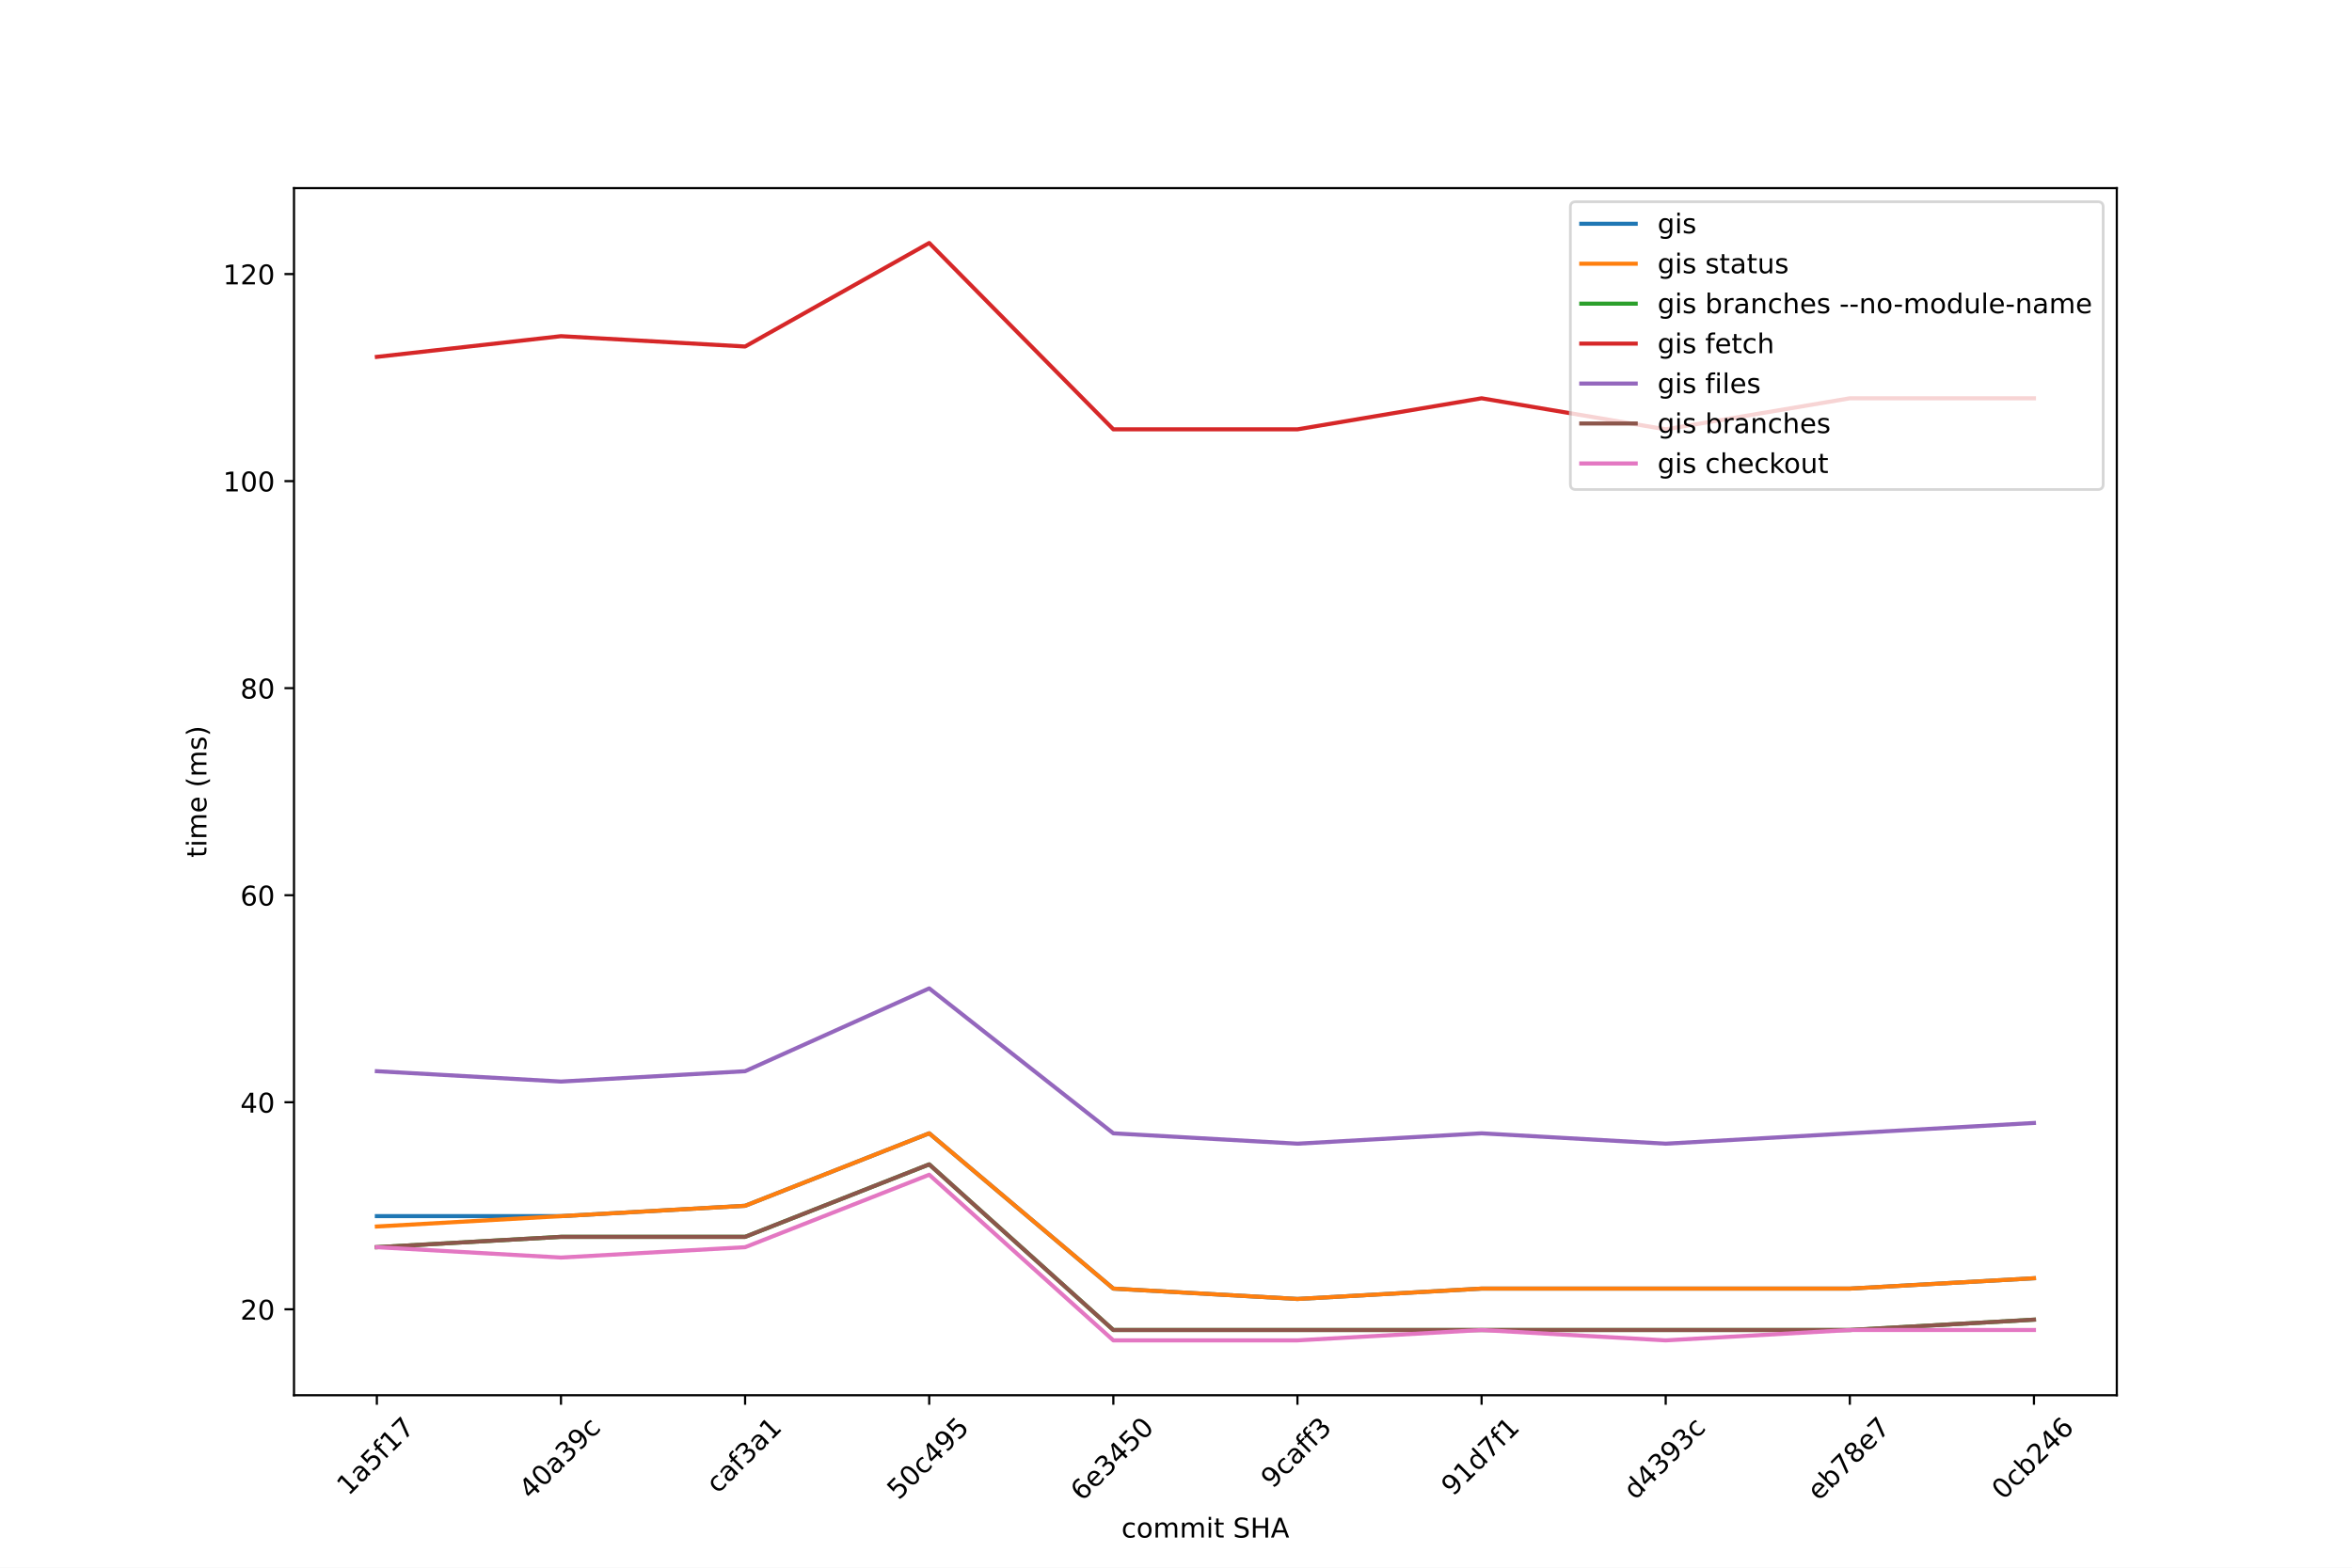
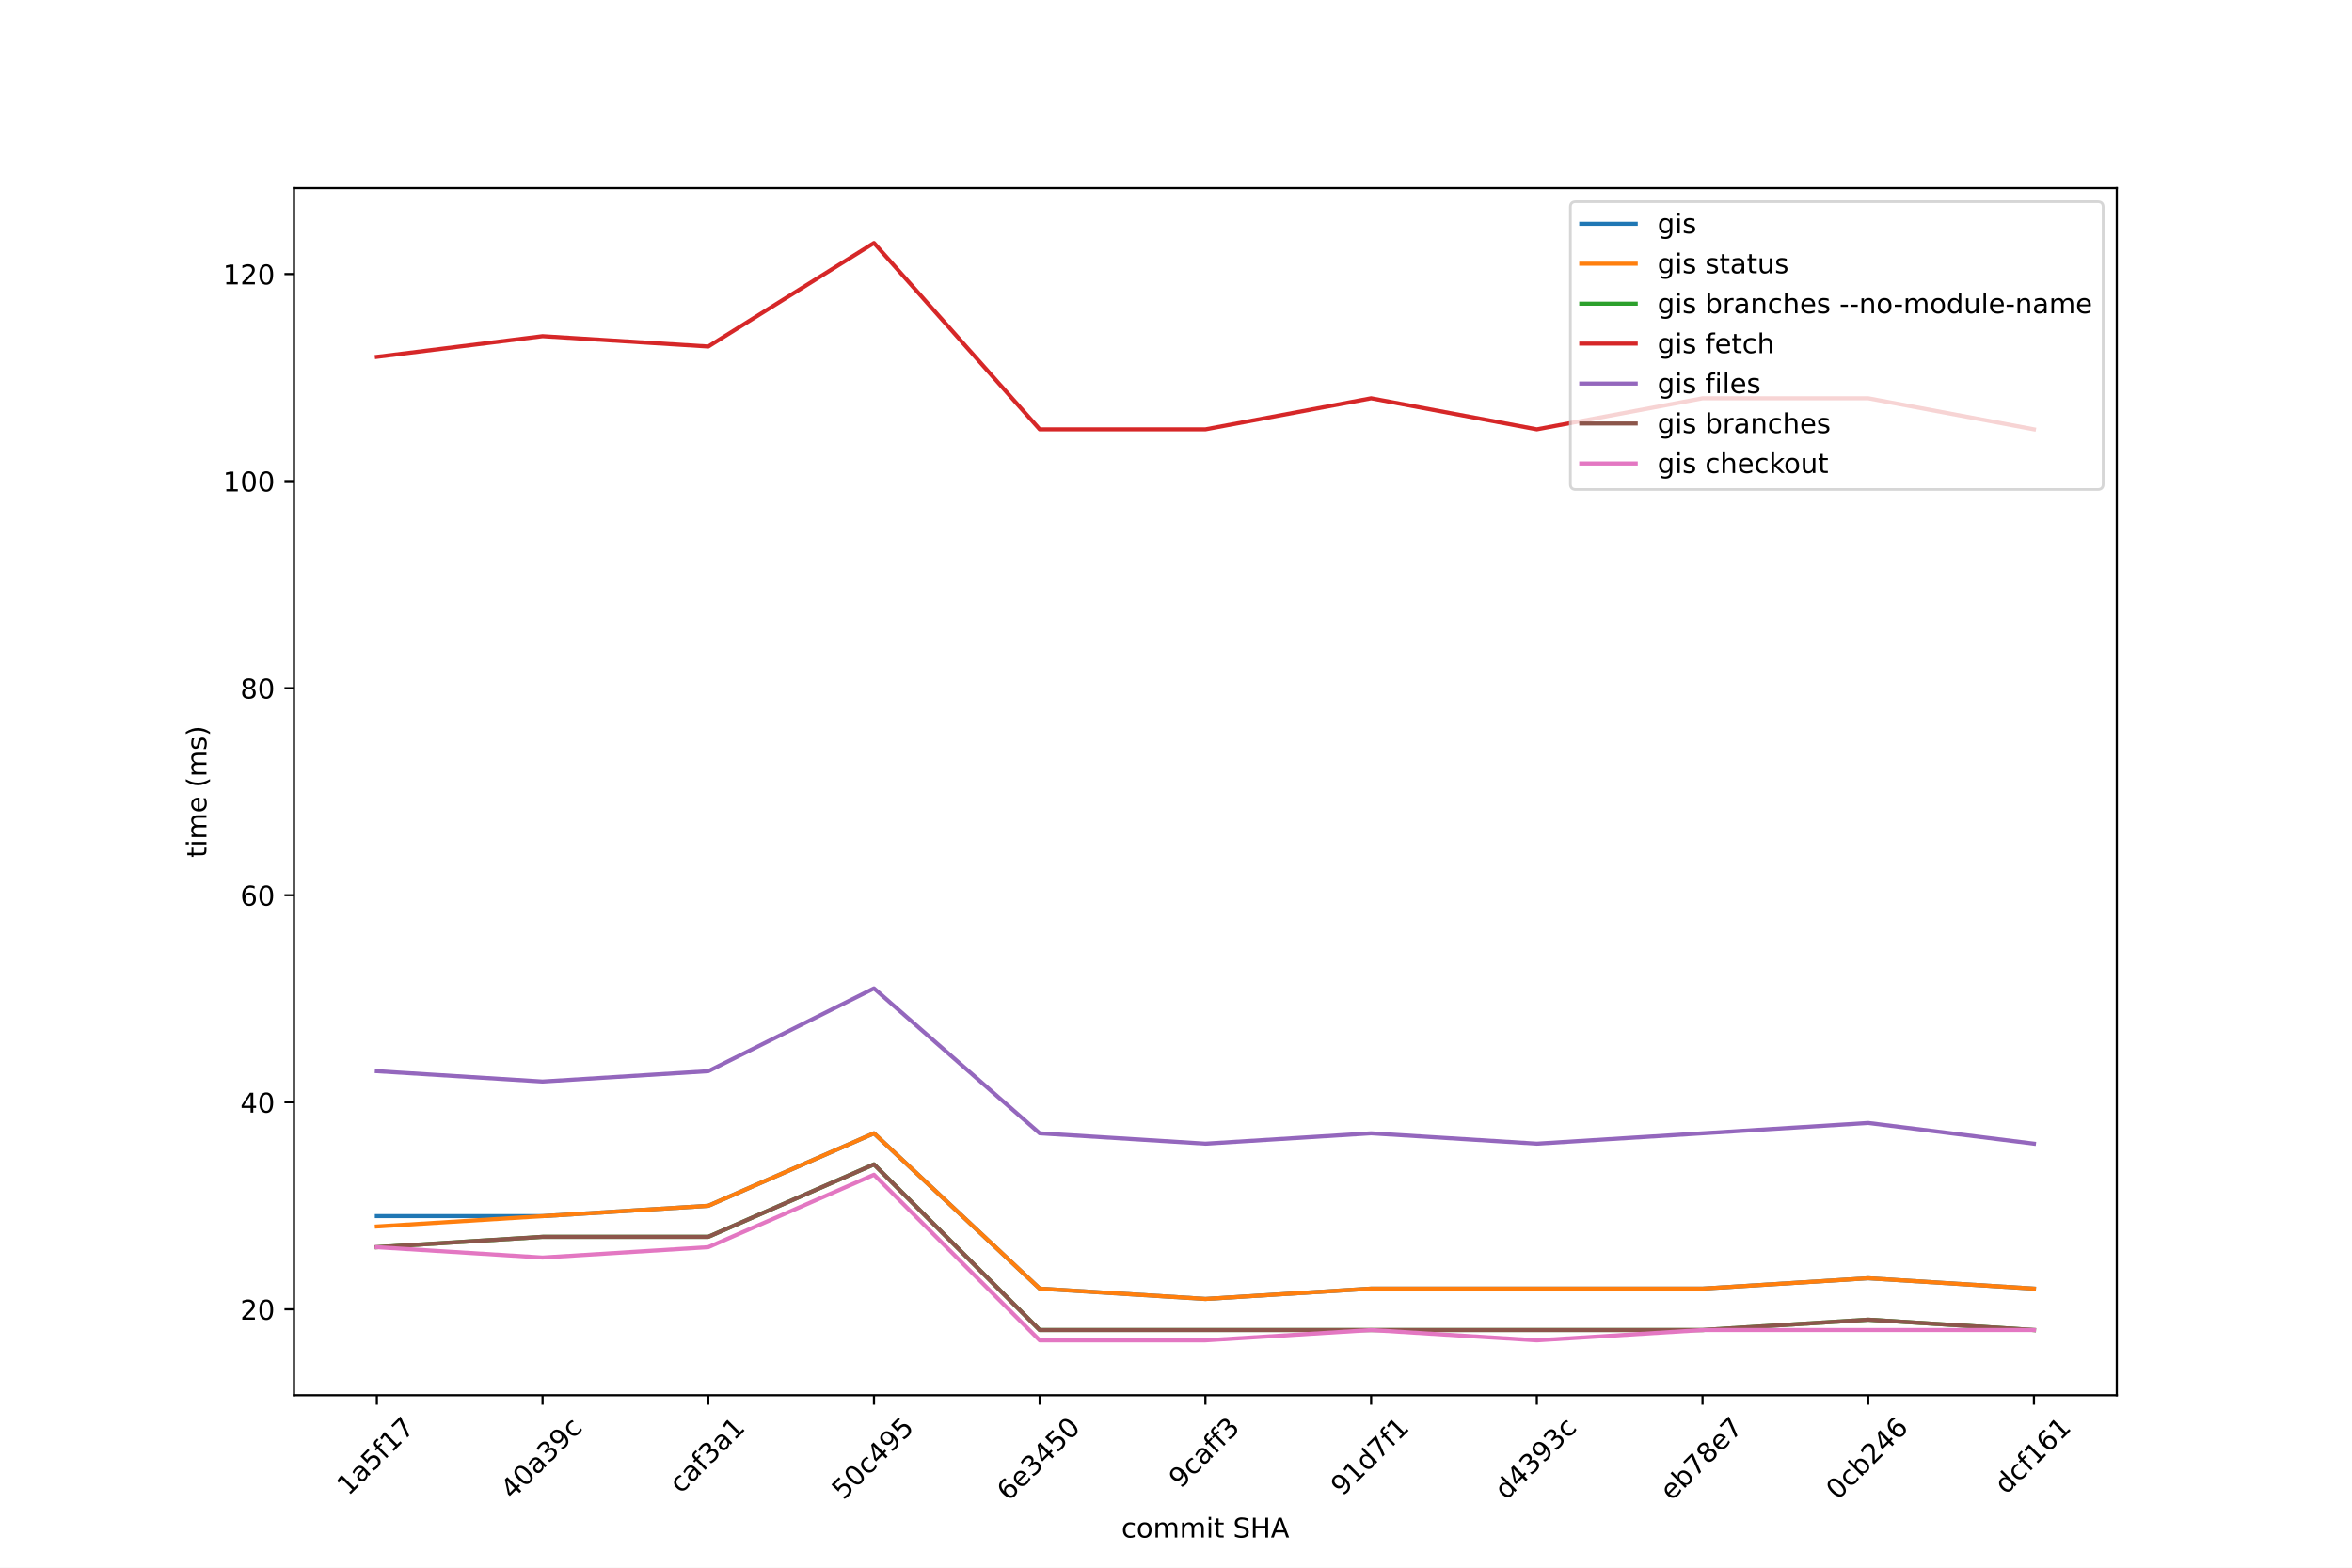
<svg xmlns="http://www.w3.org/2000/svg" xmlns:xlink="http://www.w3.org/1999/xlink" width="864pt" height="576pt" viewBox="0 0 864 576" version="1.1">
  <defs>
    <style type="text/css">*{stroke-linejoin: round; stroke-linecap: butt}</style>
  </defs>
  <g id="figure_1">
    <g id="patch_1">
      <path d="M 0 576  L 864 576  L 864 0  L 0 0  z " style="fill: #ffffff" />
    </g>
    <g id="axes_1">
      <g id="patch_2">
        <path d="M 108 512.64  L 777.6 512.64  L 777.6 69.12  L 108 69.12  z " style="fill: #ffffff" />
      </g>
      <g id="matplotlib.axis_1">
        <g id="xtick_1">
          <g id="line2d_1">
            <defs>
-               <path id="mec28acb74d" d="M 0 0  L 0 3.5  " style="stroke: #000000; stroke-width: 0.8" />
-             </defs>
-             <g>
-               <use xlink:href="#mec28acb74d" x="138.436" y="512.64" style="stroke: #000000; stroke-width: 0.8" />
+               <path id="mbca9bdf386" d="M 0 0  L 0 3.5  " style="stroke: #000000; stroke-width: 0.8" />
+             </defs>
+             <g>
+               <use xlink:href="#mbca9bdf386" x="138.436" y="512.64" style="stroke: #000000; stroke-width: 0.8" />
            </g>
          </g>
          <g id="text_1">
            <g transform="translate(127.9784 549.8312) rotate(-45) scale(0.1 -0.1)">
              <defs>
                <path id="DejaVuSans-31" d="M 794 531  L 1825 531  L 1825 4091  L 703 3866  L 703 4441  L 1819 4666  L 2450 4666  L 2450 531  L 3481 531  L 3481 0  L 794 0  L 794 531  z " transform="scale(0.015625)" />
                <path id="DejaVuSans-61" d="M 2194 1759  Q 1497 1759 1228 1600  Q 959 1441 959 1056  Q 959 750 1161 570  Q 1363 391 1709 391  Q 2188 391 2477 730  Q 2766 1069 2766 1631  L 2766 1759  L 2194 1759  z M 3341 1997  L 3341 0  L 2766 0  L 2766 531  Q 2569 213 2275 61  Q 1981 -91 1556 -91  Q 1019 -91 701 211  Q 384 513 384 1019  Q 384 1609 779 1909  Q 1175 2209 1959 2209  L 2766 2209  L 2766 2266  Q 2766 2663 2505 2880  Q 2244 3097 1772 3097  Q 1472 3097 1187 3025  Q 903 2953 641 2809  L 641 3341  Q 956 3463 1253 3523  Q 1550 3584 1831 3584  Q 2591 3584 2966 3190  Q 3341 2797 3341 1997  z " transform="scale(0.015625)" />
                <path id="DejaVuSans-35" d="M 691 4666  L 3169 4666  L 3169 4134  L 1269 4134  L 1269 2991  Q 1406 3038 1543 3061  Q 1681 3084 1819 3084  Q 2600 3084 3056 2656  Q 3513 2228 3513 1497  Q 3513 744 3044 326  Q 2575 -91 1722 -91  Q 1428 -91 1123 -41  Q 819 9 494 109  L 494 744  Q 775 591 1075 516  Q 1375 441 1709 441  Q 2250 441 2565 725  Q 2881 1009 2881 1497  Q 2881 1984 2565 2268  Q 2250 2553 1709 2553  Q 1456 2553 1204 2497  Q 953 2441 691 2322  L 691 4666  z " transform="scale(0.015625)" />
                <path id="DejaVuSans-66" d="M 2375 4863  L 2375 4384  L 1825 4384  Q 1516 4384 1395 4259  Q 1275 4134 1275 3809  L 1275 3500  L 2222 3500  L 2222 3053  L 1275 3053  L 1275 0  L 697 0  L 697 3053  L 147 3053  L 147 3500  L 697 3500  L 697 3744  Q 697 4328 969 4595  Q 1241 4863 1831 4863  L 2375 4863  z " transform="scale(0.015625)" />
                <path id="DejaVuSans-37" d="M 525 4666  L 3525 4666  L 3525 4397  L 1831 0  L 1172 0  L 2766 4134  L 525 4134  L 525 4666  z " transform="scale(0.015625)" />
              </defs>
              <use xlink:href="#DejaVuSans-31" />
              <use xlink:href="#DejaVuSans-61" x="63.623" />
              <use xlink:href="#DejaVuSans-35" x="124.902" />
              <use xlink:href="#DejaVuSans-66" x="188.525" />
              <use xlink:href="#DejaVuSans-31" x="223.73" />
              <use xlink:href="#DejaVuSans-37" x="287.354" />
            </g>
          </g>
        </g>
        <g id="xtick_2">
          <g id="line2d_2">
            <g>
-               <use xlink:href="#mec28acb74d" x="206.073" y="512.64" style="stroke: #000000; stroke-width: 0.8" />
+               <use xlink:href="#mbca9bdf386" x="199.309" y="512.64" style="stroke: #000000; stroke-width: 0.8" />
            </g>
          </g>
          <g id="text_2">
-             <g transform="translate(194.9154 551.23) rotate(-45) scale(0.1 -0.1)">
+             <g transform="translate(188.1517 551.23) rotate(-45) scale(0.1 -0.1)">
              <defs>
                <path id="DejaVuSans-34" d="M 2419 4116  L 825 1625  L 2419 1625  L 2419 4116  z M 2253 4666  L 3047 4666  L 3047 1625  L 3713 1625  L 3713 1100  L 3047 1100  L 3047 0  L 2419 0  L 2419 1100  L 313 1100  L 313 1709  L 2253 4666  z " transform="scale(0.015625)" />
                <path id="DejaVuSans-30" d="M 2034 4250  Q 1547 4250 1301 3770  Q 1056 3291 1056 2328  Q 1056 1369 1301 889  Q 1547 409 2034 409  Q 2525 409 2770 889  Q 3016 1369 3016 2328  Q 3016 3291 2770 3770  Q 2525 4250 2034 4250  z M 2034 4750  Q 2819 4750 3233 4129  Q 3647 3509 3647 2328  Q 3647 1150 3233 529  Q 2819 -91 2034 -91  Q 1250 -91 836 529  Q 422 1150 422 2328  Q 422 3509 836 4129  Q 1250 4750 2034 4750  z " transform="scale(0.015625)" />
                <path id="DejaVuSans-33" d="M 2597 2516  Q 3050 2419 3304 2112  Q 3559 1806 3559 1356  Q 3559 666 3084 287  Q 2609 -91 1734 -91  Q 1441 -91 1130 -33  Q 819 25 488 141  L 488 750  Q 750 597 1062 519  Q 1375 441 1716 441  Q 2309 441 2620 675  Q 2931 909 2931 1356  Q 2931 1769 2642 2001  Q 2353 2234 1838 2234  L 1294 2234  L 1294 2753  L 1863 2753  Q 2328 2753 2575 2939  Q 2822 3125 2822 3475  Q 2822 3834 2567 4026  Q 2313 4219 1838 4219  Q 1578 4219 1281 4162  Q 984 4106 628 3988  L 628 4550  Q 988 4650 1302 4700  Q 1616 4750 1894 4750  Q 2613 4750 3031 4423  Q 3450 4097 3450 3541  Q 3450 3153 3228 2886  Q 3006 2619 2597 2516  z " transform="scale(0.015625)" />
                <path id="DejaVuSans-39" d="M 703 97  L 703 672  Q 941 559 1184 500  Q 1428 441 1663 441  Q 2288 441 2617 861  Q 2947 1281 2994 2138  Q 2813 1869 2534 1725  Q 2256 1581 1919 1581  Q 1219 1581 811 2004  Q 403 2428 403 3163  Q 403 3881 828 4315  Q 1253 4750 1959 4750  Q 2769 4750 3195 4129  Q 3622 3509 3622 2328  Q 3622 1225 3098 567  Q 2575 -91 1691 -91  Q 1453 -91 1209 -44  Q 966 3 703 97  z M 1959 2075  Q 2384 2075 2632 2365  Q 2881 2656 2881 3163  Q 2881 3666 2632 3958  Q 2384 4250 1959 4250  Q 1534 4250 1286 3958  Q 1038 3666 1038 3163  Q 1038 2656 1286 2365  Q 1534 2075 1959 2075  z " transform="scale(0.015625)" />
                <path id="DejaVuSans-63" d="M 3122 3366  L 3122 2828  Q 2878 2963 2633 3030  Q 2388 3097 2138 3097  Q 1578 3097 1268 2742  Q 959 2388 959 1747  Q 959 1106 1268 751  Q 1578 397 2138 397  Q 2388 397 2633 464  Q 2878 531 3122 666  L 3122 134  Q 2881 22 2623 -34  Q 2366 -91 2075 -91  Q 1284 -91 818 406  Q 353 903 353 1747  Q 353 2603 823 3093  Q 1294 3584 2113 3584  Q 2378 3584 2631 3529  Q 2884 3475 3122 3366  z " transform="scale(0.015625)" />
              </defs>
              <use xlink:href="#DejaVuSans-34" />
              <use xlink:href="#DejaVuSans-30" x="63.623" />
              <use xlink:href="#DejaVuSans-61" x="127.246" />
              <use xlink:href="#DejaVuSans-33" x="188.525" />
              <use xlink:href="#DejaVuSans-39" x="252.148" />
              <use xlink:href="#DejaVuSans-63" x="315.771" />
            </g>
          </g>
        </g>
        <g id="xtick_3">
          <g id="line2d_3">
            <g>
-               <use xlink:href="#mec28acb74d" x="273.709" y="512.64" style="stroke: #000000; stroke-width: 0.8" />
+               <use xlink:href="#mbca9bdf386" x="260.182" y="512.64" style="stroke: #000000; stroke-width: 0.8" />
            </g>
          </g>
          <g id="text_3">
-             <g transform="translate(263.6394 549.0545) rotate(-45) scale(0.1 -0.1)">
+             <g transform="translate(250.1122 549.0545) rotate(-45) scale(0.1 -0.1)">
              <use xlink:href="#DejaVuSans-63" />
              <use xlink:href="#DejaVuSans-61" x="54.98" />
              <use xlink:href="#DejaVuSans-66" x="116.26" />
              <use xlink:href="#DejaVuSans-33" x="151.465" />
              <use xlink:href="#DejaVuSans-61" x="215.088" />
              <use xlink:href="#DejaVuSans-31" x="276.367" />
            </g>
          </g>
        </g>
        <g id="xtick_4">
          <g id="line2d_4">
            <g>
-               <use xlink:href="#mec28acb74d" x="341.345" y="512.64" style="stroke: #000000; stroke-width: 0.8" />
+               <use xlink:href="#mbca9bdf386" x="321.055" y="512.64" style="stroke: #000000; stroke-width: 0.8" />
            </g>
          </g>
          <g id="text_4">
-             <g transform="translate(330.1052 551.3957) rotate(-45) scale(0.1 -0.1)">
+             <g transform="translate(309.8143 551.3957) rotate(-45) scale(0.1 -0.1)">
              <use xlink:href="#DejaVuSans-35" />
              <use xlink:href="#DejaVuSans-30" x="63.623" />
              <use xlink:href="#DejaVuSans-63" x="127.246" />
              <use xlink:href="#DejaVuSans-34" x="182.227" />
              <use xlink:href="#DejaVuSans-39" x="245.85" />
              <use xlink:href="#DejaVuSans-35" x="309.473" />
            </g>
          </g>
        </g>
        <g id="xtick_5">
          <g id="line2d_5">
            <g>
-               <use xlink:href="#mec28acb74d" x="408.982" y="512.64" style="stroke: #000000; stroke-width: 0.8" />
+               <use xlink:href="#mbca9bdf386" x="381.927" y="512.64" style="stroke: #000000; stroke-width: 0.8" />
            </g>
          </g>
          <g id="text_5">
-             <g transform="translate(397.5101 551.8587) rotate(-45) scale(0.1 -0.1)">
+             <g transform="translate(370.4556 551.8587) rotate(-45) scale(0.1 -0.1)">
              <defs>
                <path id="DejaVuSans-36" d="M 2113 2584  Q 1688 2584 1439 2293  Q 1191 2003 1191 1497  Q 1191 994 1439 701  Q 1688 409 2113 409  Q 2538 409 2786 701  Q 3034 994 3034 1497  Q 3034 2003 2786 2293  Q 2538 2584 2113 2584  z M 3366 4563  L 3366 3988  Q 3128 4100 2886 4159  Q 2644 4219 2406 4219  Q 1781 4219 1451 3797  Q 1122 3375 1075 2522  Q 1259 2794 1537 2939  Q 1816 3084 2150 3084  Q 2853 3084 3261 2657  Q 3669 2231 3669 1497  Q 3669 778 3244 343  Q 2819 -91 2113 -91  Q 1303 -91 875 529  Q 447 1150 447 2328  Q 447 3434 972 4092  Q 1497 4750 2381 4750  Q 2619 4750 2861 4703  Q 3103 4656 3366 4563  z " transform="scale(0.015625)" />
                <path id="DejaVuSans-65" d="M 3597 1894  L 3597 1613  L 953 1613  Q 991 1019 1311 708  Q 1631 397 2203 397  Q 2534 397 2845 478  Q 3156 559 3463 722  L 3463 178  Q 3153 47 2828 -22  Q 2503 -91 2169 -91  Q 1331 -91 842 396  Q 353 884 353 1716  Q 353 2575 817 3079  Q 1281 3584 2069 3584  Q 2775 3584 3186 3129  Q 3597 2675 3597 1894  z M 3022 2063  Q 3016 2534 2758 2815  Q 2500 3097 2075 3097  Q 1594 3097 1305 2825  Q 1016 2553 972 2059  L 3022 2063  z " transform="scale(0.015625)" />
              </defs>
              <use xlink:href="#DejaVuSans-36" />
              <use xlink:href="#DejaVuSans-65" x="63.623" />
              <use xlink:href="#DejaVuSans-33" x="125.146" />
              <use xlink:href="#DejaVuSans-34" x="188.77" />
              <use xlink:href="#DejaVuSans-35" x="252.393" />
              <use xlink:href="#DejaVuSans-30" x="316.016" />
            </g>
          </g>
        </g>
        <g id="xtick_6">
          <g id="line2d_6">
            <g>
-               <use xlink:href="#mec28acb74d" x="476.618" y="512.64" style="stroke: #000000; stroke-width: 0.8" />
+               <use xlink:href="#mbca9bdf386" x="442.8" y="512.64" style="stroke: #000000; stroke-width: 0.8" />
            </g>
          </g>
          <g id="text_6">
-             <g transform="translate(467.4705 547.2105) rotate(-45) scale(0.1 -0.1)">
+             <g transform="translate(433.6524 547.2105) rotate(-45) scale(0.1 -0.1)">
              <use xlink:href="#DejaVuSans-39" />
              <use xlink:href="#DejaVuSans-63" x="63.623" />
              <use xlink:href="#DejaVuSans-61" x="118.604" />
              <use xlink:href="#DejaVuSans-66" x="179.883" />
              <use xlink:href="#DejaVuSans-66" x="215.088" />
              <use xlink:href="#DejaVuSans-33" x="250.293" />
            </g>
          </g>
        </g>
        <g id="xtick_7">
          <g id="line2d_7">
            <g>
-               <use xlink:href="#mec28acb74d" x="544.255" y="512.64" style="stroke: #000000; stroke-width: 0.8" />
+               <use xlink:href="#mbca9bdf386" x="503.673" y="512.64" style="stroke: #000000; stroke-width: 0.8" />
            </g>
          </g>
          <g id="text_7">
-             <g transform="translate(533.7187 549.987) rotate(-45) scale(0.1 -0.1)">
+             <g transform="translate(493.1368 549.987) rotate(-45) scale(0.1 -0.1)">
              <defs>
                <path id="DejaVuSans-64" d="M 2906 2969  L 2906 4863  L 3481 4863  L 3481 0  L 2906 0  L 2906 525  Q 2725 213 2448 61  Q 2172 -91 1784 -91  Q 1150 -91 751 415  Q 353 922 353 1747  Q 353 2572 751 3078  Q 1150 3584 1784 3584  Q 2172 3584 2448 3432  Q 2725 3281 2906 2969  z M 947 1747  Q 947 1113 1208 752  Q 1469 391 1925 391  Q 2381 391 2643 752  Q 2906 1113 2906 1747  Q 2906 2381 2643 2742  Q 2381 3103 1925 3103  Q 1469 3103 1208 2742  Q 947 2381 947 1747  z " transform="scale(0.015625)" />
              </defs>
              <use xlink:href="#DejaVuSans-39" />
              <use xlink:href="#DejaVuSans-31" x="63.623" />
              <use xlink:href="#DejaVuSans-64" x="127.246" />
              <use xlink:href="#DejaVuSans-37" x="190.723" />
              <use xlink:href="#DejaVuSans-66" x="254.346" />
              <use xlink:href="#DejaVuSans-31" x="289.551" />
            </g>
          </g>
        </g>
        <g id="xtick_8">
          <g id="line2d_8">
            <g>
-               <use xlink:href="#mec28acb74d" x="611.891" y="512.64" style="stroke: #000000; stroke-width: 0.8" />
+               <use xlink:href="#mbca9bdf386" x="564.545" y="512.64" style="stroke: #000000; stroke-width: 0.8" />
            </g>
          </g>
          <g id="text_8">
-             <g transform="translate(600.6556 551.3858) rotate(-45) scale(0.1 -0.1)">
+             <g transform="translate(553.3102 551.3858) rotate(-45) scale(0.1 -0.1)">
              <use xlink:href="#DejaVuSans-64" />
              <use xlink:href="#DejaVuSans-34" x="63.477" />
              <use xlink:href="#DejaVuSans-33" x="127.1" />
              <use xlink:href="#DejaVuSans-39" x="190.723" />
              <use xlink:href="#DejaVuSans-33" x="254.346" />
              <use xlink:href="#DejaVuSans-63" x="317.969" />
            </g>
          </g>
        </g>
        <g id="xtick_9">
          <g id="line2d_9">
            <g>
-               <use xlink:href="#mec28acb74d" x="679.527" y="512.64" style="stroke: #000000; stroke-width: 0.8" />
+               <use xlink:href="#mbca9bdf386" x="625.418" y="512.64" style="stroke: #000000; stroke-width: 0.8" />
            </g>
          </g>
          <g id="text_9">
-             <g transform="translate(668.1346 551.7007) rotate(-45) scale(0.1 -0.1)">
+             <g transform="translate(614.0255 551.7007) rotate(-45) scale(0.1 -0.1)">
              <defs>
                <path id="DejaVuSans-62" d="M 3116 1747  Q 3116 2381 2855 2742  Q 2594 3103 2138 3103  Q 1681 3103 1420 2742  Q 1159 2381 1159 1747  Q 1159 1113 1420 752  Q 1681 391 2138 391  Q 2594 391 2855 752  Q 3116 1113 3116 1747  z M 1159 2969  Q 1341 3281 1617 3432  Q 1894 3584 2278 3584  Q 2916 3584 3314 3078  Q 3713 2572 3713 1747  Q 3713 922 3314 415  Q 2916 -91 2278 -91  Q 1894 -91 1617 61  Q 1341 213 1159 525  L 1159 0  L 581 0  L 581 4863  L 1159 4863  L 1159 2969  z " transform="scale(0.015625)" />
                <path id="DejaVuSans-38" d="M 2034 2216  Q 1584 2216 1326 1975  Q 1069 1734 1069 1313  Q 1069 891 1326 650  Q 1584 409 2034 409  Q 2484 409 2743 651  Q 3003 894 3003 1313  Q 3003 1734 2745 1975  Q 2488 2216 2034 2216  z M 1403 2484  Q 997 2584 770 2862  Q 544 3141 544 3541  Q 544 4100 942 4425  Q 1341 4750 2034 4750  Q 2731 4750 3128 4425  Q 3525 4100 3525 3541  Q 3525 3141 3298 2862  Q 3072 2584 2669 2484  Q 3125 2378 3379 2068  Q 3634 1759 3634 1313  Q 3634 634 3220 271  Q 2806 -91 2034 -91  Q 1263 -91 848 271  Q 434 634 434 1313  Q 434 1759 690 2068  Q 947 2378 1403 2484  z M 1172 3481  Q 1172 3119 1398 2916  Q 1625 2713 2034 2713  Q 2441 2713 2670 2916  Q 2900 3119 2900 3481  Q 2900 3844 2670 4047  Q 2441 4250 2034 4250  Q 1625 4250 1398 4047  Q 1172 3844 1172 3481  z " transform="scale(0.015625)" />
              </defs>
              <use xlink:href="#DejaVuSans-65" />
              <use xlink:href="#DejaVuSans-62" x="61.523" />
              <use xlink:href="#DejaVuSans-37" x="125" />
              <use xlink:href="#DejaVuSans-38" x="188.623" />
              <use xlink:href="#DejaVuSans-65" x="252.246" />
              <use xlink:href="#DejaVuSans-37" x="313.77" />
            </g>
          </g>
        </g>
        <g id="xtick_10">
          <g id="line2d_10">
            <g>
-               <use xlink:href="#mec28acb74d" x="747.164" y="512.64" style="stroke: #000000; stroke-width: 0.8" />
+               <use xlink:href="#mbca9bdf386" x="686.291" y="512.64" style="stroke: #000000; stroke-width: 0.8" />
            </g>
          </g>
          <g id="text_10">
-             <g transform="translate(735.9284 551.3858) rotate(-45) scale(0.1 -0.1)">
+             <g transform="translate(675.0556 551.3858) rotate(-45) scale(0.1 -0.1)">
              <defs>
                <path id="DejaVuSans-32" d="M 1228 531  L 3431 531  L 3431 0  L 469 0  L 469 531  Q 828 903 1448 1529  Q 2069 2156 2228 2338  Q 2531 2678 2651 2914  Q 2772 3150 2772 3378  Q 2772 3750 2511 3984  Q 2250 4219 1831 4219  Q 1534 4219 1204 4116  Q 875 4013 500 3803  L 500 4441  Q 881 4594 1212 4672  Q 1544 4750 1819 4750  Q 2544 4750 2975 4387  Q 3406 4025 3406 3419  Q 3406 3131 3298 2873  Q 3191 2616 2906 2266  Q 2828 2175 2409 1742  Q 1991 1309 1228 531  z " transform="scale(0.015625)" />
              </defs>
              <use xlink:href="#DejaVuSans-30" />
              <use xlink:href="#DejaVuSans-63" x="63.623" />
              <use xlink:href="#DejaVuSans-62" x="118.604" />
              <use xlink:href="#DejaVuSans-32" x="182.08" />
              <use xlink:href="#DejaVuSans-34" x="245.703" />
              <use xlink:href="#DejaVuSans-36" x="309.326" />
            </g>
          </g>
        </g>
-         <g id="text_11">
+         <g id="xtick_11">
+           <g id="line2d_11">
+             <g>
+               <use xlink:href="#mbca9bdf386" x="747.164" y="512.64" style="stroke: #000000; stroke-width: 0.8" />
+             </g>
+           </g>
+           <g id="text_11">
+             <g transform="translate(736.9332 549.376) rotate(-45) scale(0.1 -0.1)">
+               <use xlink:href="#DejaVuSans-64" />
+               <use xlink:href="#DejaVuSans-63" x="63.477" />
+               <use xlink:href="#DejaVuSans-66" x="118.457" />
+               <use xlink:href="#DejaVuSans-31" x="153.662" />
+               <use xlink:href="#DejaVuSans-36" x="217.285" />
+               <use xlink:href="#DejaVuSans-31" x="280.908" />
+             </g>
+           </g>
+         </g>
+         <g id="text_12">
          <g transform="translate(411.9578 564.9277) scale(0.1 -0.1)">
            <defs>
              <path id="DejaVuSans-6f" d="M 1959 3097  Q 1497 3097 1228 2736  Q 959 2375 959 1747  Q 959 1119 1226 758  Q 1494 397 1959 397  Q 2419 397 2687 759  Q 2956 1122 2956 1747  Q 2956 2369 2687 2733  Q 2419 3097 1959 3097  z M 1959 3584  Q 2709 3584 3137 3096  Q 3566 2609 3566 1747  Q 3566 888 3137 398  Q 2709 -91 1959 -91  Q 1206 -91 779 398  Q 353 888 353 1747  Q 353 2609 779 3096  Q 1206 3584 1959 3584  z " transform="scale(0.015625)" />
              <path id="DejaVuSans-6d" d="M 3328 2828  Q 3544 3216 3844 3400  Q 4144 3584 4550 3584  Q 5097 3584 5394 3201  Q 5691 2819 5691 2113  L 5691 0  L 5113 0  L 5113 2094  Q 5113 2597 4934 2840  Q 4756 3084 4391 3084  Q 3944 3084 3684 2787  Q 3425 2491 3425 1978  L 3425 0  L 2847 0  L 2847 2094  Q 2847 2600 2669 2842  Q 2491 3084 2119 3084  Q 1678 3084 1418 2786  Q 1159 2488 1159 1978  L 1159 0  L 581 0  L 581 3500  L 1159 3500  L 1159 2956  Q 1356 3278 1631 3431  Q 1906 3584 2284 3584  Q 2666 3584 2933 3390  Q 3200 3197 3328 2828  z " transform="scale(0.015625)" />
              <path id="DejaVuSans-69" d="M 603 3500  L 1178 3500  L 1178 0  L 603 0  L 603 3500  z M 603 4863  L 1178 4863  L 1178 4134  L 603 4134  L 603 4863  z " transform="scale(0.015625)" />
              <path id="DejaVuSans-74" d="M 1172 4494  L 1172 3500  L 2356 3500  L 2356 3053  L 1172 3053  L 1172 1153  Q 1172 725 1289 603  Q 1406 481 1766 481  L 2356 481  L 2356 0  L 1766 0  Q 1100 0 847 248  Q 594 497 594 1153  L 594 3053  L 172 3053  L 172 3500  L 594 3500  L 594 4494  L 1172 4494  z " transform="scale(0.015625)" />
              <path id="DejaVuSans-20" transform="scale(0.015625)" />
              <path id="DejaVuSans-53" d="M 3425 4513  L 3425 3897  Q 3066 4069 2747 4153  Q 2428 4238 2131 4238  Q 1616 4238 1336 4038  Q 1056 3838 1056 3469  Q 1056 3159 1242 3001  Q 1428 2844 1947 2747  L 2328 2669  Q 3034 2534 3370 2195  Q 3706 1856 3706 1288  Q 3706 609 3251 259  Q 2797 -91 1919 -91  Q 1588 -91 1214 -16  Q 841 59 441 206  L 441 856  Q 825 641 1194 531  Q 1563 422 1919 422  Q 2459 422 2753 634  Q 3047 847 3047 1241  Q 3047 1584 2836 1778  Q 2625 1972 2144 2069  L 1759 2144  Q 1053 2284 737 2584  Q 422 2884 422 3419  Q 422 4038 858 4394  Q 1294 4750 2059 4750  Q 2388 4750 2728 4690  Q 3069 4631 3425 4513  z " transform="scale(0.015625)" />
              <path id="DejaVuSans-48" d="M 628 4666  L 1259 4666  L 1259 2753  L 3553 2753  L 3553 4666  L 4184 4666  L 4184 0  L 3553 0  L 3553 2222  L 1259 2222  L 1259 0  L 628 0  L 628 4666  z " transform="scale(0.015625)" />
              <path id="DejaVuSans-41" d="M 2188 4044  L 1331 1722  L 3047 1722  L 2188 4044  z M 1831 4666  L 2547 4666  L 4325 0  L 3669 0  L 3244 1197  L 1141 1197  L 716 0  L 50 0  L 1831 4666  z " transform="scale(0.015625)" />
            </defs>
            <use xlink:href="#DejaVuSans-63" />
            <use xlink:href="#DejaVuSans-6f" x="54.98" />
            <use xlink:href="#DejaVuSans-6d" x="116.162" />
            <use xlink:href="#DejaVuSans-6d" x="213.574" />
            <use xlink:href="#DejaVuSans-69" x="310.986" />
            <use xlink:href="#DejaVuSans-74" x="338.77" />
            <use xlink:href="#DejaVuSans-20" x="377.979" />
            <use xlink:href="#DejaVuSans-53" x="409.766" />
            <use xlink:href="#DejaVuSans-48" x="473.242" />
            <use xlink:href="#DejaVuSans-41" x="548.438" />
          </g>
        </g>
      </g>
      <g id="matplotlib.axis_2">
        <g id="ytick_1">
-           <g id="line2d_11">
-             <defs>
-               <path id="m3cd213a2ac" d="M 0 0  L -3.5 0  " style="stroke: #000000; stroke-width: 0.8" />
-             </defs>
-             <g>
-               <use xlink:href="#m3cd213a2ac" x="108" y="481.069" style="stroke: #000000; stroke-width: 0.8" />
-             </g>
-           </g>
-           <g id="text_12">
+           <g id="line2d_12">
+             <defs>
+               <path id="md7464711ce" d="M 0 0  L -3.5 0  " style="stroke: #000000; stroke-width: 0.8" />
+             </defs>
+             <g>
+               <use xlink:href="#md7464711ce" x="108" y="481.069" style="stroke: #000000; stroke-width: 0.8" />
+             </g>
+           </g>
+           <g id="text_13">
            <g transform="translate(88.275 484.8679) scale(0.1 -0.1)">
              <use xlink:href="#DejaVuSans-32" />
              <use xlink:href="#DejaVuSans-30" x="63.623" />
            </g>
          </g>
        </g>
        <g id="ytick_2">
-           <g id="line2d_12">
-             <g>
-               <use xlink:href="#m3cd213a2ac" x="108" y="404.993" style="stroke: #000000; stroke-width: 0.8" />
-             </g>
-           </g>
-           <g id="text_13">
+           <g id="line2d_13">
+             <g>
+               <use xlink:href="#md7464711ce" x="108" y="404.993" style="stroke: #000000; stroke-width: 0.8" />
+             </g>
+           </g>
+           <g id="text_14">
            <g transform="translate(88.275 408.7924) scale(0.1 -0.1)">
              <use xlink:href="#DejaVuSans-34" />
              <use xlink:href="#DejaVuSans-30" x="63.623" />
            </g>
          </g>
        </g>
        <g id="ytick_3">
-           <g id="line2d_13">
-             <g>
-               <use xlink:href="#m3cd213a2ac" x="108" y="328.918" style="stroke: #000000; stroke-width: 0.8" />
-             </g>
-           </g>
-           <g id="text_14">
+           <g id="line2d_14">
+             <g>
+               <use xlink:href="#md7464711ce" x="108" y="328.918" style="stroke: #000000; stroke-width: 0.8" />
+             </g>
+           </g>
+           <g id="text_15">
            <g transform="translate(88.275 332.717) scale(0.1 -0.1)">
              <use xlink:href="#DejaVuSans-36" />
              <use xlink:href="#DejaVuSans-30" x="63.623" />
            </g>
          </g>
        </g>
        <g id="ytick_4">
-           <g id="line2d_14">
-             <g>
-               <use xlink:href="#m3cd213a2ac" x="108" y="252.842" style="stroke: #000000; stroke-width: 0.8" />
-             </g>
-           </g>
-           <g id="text_15">
+           <g id="line2d_15">
+             <g>
+               <use xlink:href="#md7464711ce" x="108" y="252.842" style="stroke: #000000; stroke-width: 0.8" />
+             </g>
+           </g>
+           <g id="text_16">
            <g transform="translate(88.275 256.6415) scale(0.1 -0.1)">
              <use xlink:href="#DejaVuSans-38" />
              <use xlink:href="#DejaVuSans-30" x="63.623" />
            </g>
          </g>
        </g>
        <g id="ytick_5">
-           <g id="line2d_15">
-             <g>
-               <use xlink:href="#m3cd213a2ac" x="108" y="176.767" style="stroke: #000000; stroke-width: 0.8" />
-             </g>
-           </g>
-           <g id="text_16">
+           <g id="line2d_16">
+             <g>
+               <use xlink:href="#md7464711ce" x="108" y="176.767" style="stroke: #000000; stroke-width: 0.8" />
+             </g>
+           </g>
+           <g id="text_17">
            <g transform="translate(81.9125 180.566) scale(0.1 -0.1)">
              <use xlink:href="#DejaVuSans-31" />
              <use xlink:href="#DejaVuSans-30" x="63.623" />
              <use xlink:href="#DejaVuSans-30" x="127.246" />
            </g>
          </g>
        </g>
        <g id="ytick_6">
-           <g id="line2d_16">
-             <g>
-               <use xlink:href="#m3cd213a2ac" x="108" y="100.691" style="stroke: #000000; stroke-width: 0.8" />
-             </g>
-           </g>
-           <g id="text_17">
+           <g id="line2d_17">
+             <g>
+               <use xlink:href="#md7464711ce" x="108" y="100.691" style="stroke: #000000; stroke-width: 0.8" />
+             </g>
+           </g>
+           <g id="text_18">
            <g transform="translate(81.9125 104.4905) scale(0.1 -0.1)">
              <use xlink:href="#DejaVuSans-31" />
              <use xlink:href="#DejaVuSans-32" x="63.623" />
              <use xlink:href="#DejaVuSans-30" x="127.246" />
            </g>
          </g>
        </g>
-         <g id="text_18">
+         <g id="text_19">
          <g transform="translate(75.83281 315.1417) rotate(-90) scale(0.1 -0.1)">
            <defs>
              <path id="DejaVuSans-28" d="M 1984 4856  Q 1566 4138 1362 3434  Q 1159 2731 1159 2009  Q 1159 1288 1364 580  Q 1569 -128 1984 -844  L 1484 -844  Q 1016 -109 783 600  Q 550 1309 550 2009  Q 550 2706 781 3412  Q 1013 4119 1484 4856  L 1984 4856  z " transform="scale(0.015625)" />
              <path id="DejaVuSans-73" d="M 2834 3397  L 2834 2853  Q 2591 2978 2328 3040  Q 2066 3103 1784 3103  Q 1356 3103 1142 2972  Q 928 2841 928 2578  Q 928 2378 1081 2264  Q 1234 2150 1697 2047  L 1894 2003  Q 2506 1872 2764 1633  Q 3022 1394 3022 966  Q 3022 478 2636 193  Q 2250 -91 1575 -91  Q 1294 -91 989 -36  Q 684 19 347 128  L 347 722  Q 666 556 975 473  Q 1284 391 1588 391  Q 1994 391 2212 530  Q 2431 669 2431 922  Q 2431 1156 2273 1281  Q 2116 1406 1581 1522  L 1381 1569  Q 847 1681 609 1914  Q 372 2147 372 2553  Q 372 3047 722 3315  Q 1072 3584 1716 3584  Q 2034 3584 2315 3537  Q 2597 3491 2834 3397  z " transform="scale(0.015625)" />
              <path id="DejaVuSans-29" d="M 513 4856  L 1013 4856  Q 1481 4119 1714 3412  Q 1947 2706 1947 2009  Q 1947 1309 1714 600  Q 1481 -109 1013 -844  L 513 -844  Q 928 -128 1133 580  Q 1338 1288 1338 2009  Q 1338 2731 1133 3434  Q 928 4138 513 4856  z " transform="scale(0.015625)" />
            </defs>
            <use xlink:href="#DejaVuSans-74" />
            <use xlink:href="#DejaVuSans-69" x="39.209" />
            <use xlink:href="#DejaVuSans-6d" x="66.992" />
            <use xlink:href="#DejaVuSans-65" x="164.404" />
            <use xlink:href="#DejaVuSans-20" x="225.928" />
            <use xlink:href="#DejaVuSans-28" x="257.715" />
            <use xlink:href="#DejaVuSans-6d" x="296.729" />
            <use xlink:href="#DejaVuSans-73" x="394.141" />
            <use xlink:href="#DejaVuSans-29" x="446.24" />
          </g>
        </g>
      </g>
-       <g id="line2d_17">
-         <path d="M 138.436 446.835  L 206.073 446.835  L 273.709 443.031  L 341.345 416.405  L 408.982 473.461  L 476.618 477.265  L 544.255 473.461  L 611.891 473.461  L 679.527 473.461  L 747.164 469.657  " clip-path="url(#p8cb4db86c5)" style="fill: none; stroke: #1f77b4; stroke-width: 1.5; stroke-linecap: square" />
-       </g>
      <g id="line2d_18">
-         <path d="M 138.436 450.638  L 206.073 446.835  L 273.709 443.031  L 341.345 416.405  L 408.982 473.461  L 476.618 477.265  L 544.255 473.461  L 611.891 473.461  L 679.527 473.461  L 747.164 469.657  " clip-path="url(#p8cb4db86c5)" style="fill: none; stroke: #ff7f0e; stroke-width: 1.5; stroke-linecap: square" />
+         <path d="M 138.436 446.835  L 199.309 446.835  L 260.182 443.031  L 321.055 416.405  L 381.927 473.461  L 442.8 477.265  L 503.673 473.461  L 564.545 473.461  L 625.418 473.461  L 686.291 469.657  L 747.164 473.461  " clip-path="url(#pd0e6fa98ee)" style="fill: none; stroke: #1f77b4; stroke-width: 1.5; stroke-linecap: square" />
      </g>
      <g id="line2d_19">
-         <path d="M 138.436 458.246  L 206.073 454.442  L 273.709 454.442  L 341.345 427.816  L 408.982 488.676  L 476.618 488.676  L 544.255 488.676  L 611.891 488.676  L 679.527 488.676  L 747.164 484.872  " clip-path="url(#p8cb4db86c5)" style="fill: none; stroke: #2ca02c; stroke-width: 1.5; stroke-linecap: square" />
+         <path d="M 138.436 450.638  L 199.309 446.835  L 260.182 443.031  L 321.055 416.405  L 381.927 473.461  L 442.8 477.265  L 503.673 473.461  L 564.545 473.461  L 625.418 473.461  L 686.291 469.657  L 747.164 473.461  " clip-path="url(#pd0e6fa98ee)" style="fill: none; stroke: #ff7f0e; stroke-width: 1.5; stroke-linecap: square" />
      </g>
      <g id="line2d_20">
-         <path d="M 138.436 131.122  L 206.073 123.514  L 273.709 127.318  L 341.345 89.28  L 408.982 157.748  L 476.618 157.748  L 544.255 146.337  L 611.891 157.748  L 679.527 146.337  L 747.164 146.337  " clip-path="url(#p8cb4db86c5)" style="fill: none; stroke: #d62728; stroke-width: 1.5; stroke-linecap: square" />
+         <path d="M 138.436 458.246  L 199.309 454.442  L 260.182 454.442  L 321.055 427.816  L 381.927 488.676  L 442.8 488.676  L 503.673 488.676  L 564.545 488.676  L 625.418 488.676  L 686.291 484.872  L 747.164 488.676  " clip-path="url(#pd0e6fa98ee)" style="fill: none; stroke: #2ca02c; stroke-width: 1.5; stroke-linecap: square" />
      </g>
      <g id="line2d_21">
-         <path d="M 138.436 393.582  L 206.073 397.386  L 273.709 393.582  L 341.345 363.152  L 408.982 416.405  L 476.618 420.208  L 544.255 416.405  L 611.891 420.208  L 679.527 416.405  L 747.164 412.601  " clip-path="url(#p8cb4db86c5)" style="fill: none; stroke: #9467bd; stroke-width: 1.5; stroke-linecap: square" />
+         <path d="M 138.436 131.122  L 199.309 123.514  L 260.182 127.318  L 321.055 89.28  L 381.927 157.748  L 442.8 157.748  L 503.673 146.337  L 564.545 157.748  L 625.418 146.337  L 686.291 146.337  L 747.164 157.748  " clip-path="url(#pd0e6fa98ee)" style="fill: none; stroke: #d62728; stroke-width: 1.5; stroke-linecap: square" />
      </g>
      <g id="line2d_22">
-         <path d="M 138.436 458.246  L 206.073 454.442  L 273.709 454.442  L 341.345 427.816  L 408.982 488.676  L 476.618 488.676  L 544.255 488.676  L 611.891 488.676  L 679.527 488.676  L 747.164 484.872  " clip-path="url(#p8cb4db86c5)" style="fill: none; stroke: #8c564b; stroke-width: 1.5; stroke-linecap: square" />
+         <path d="M 138.436 393.582  L 199.309 397.386  L 260.182 393.582  L 321.055 363.152  L 381.927 416.405  L 442.8 420.208  L 503.673 416.405  L 564.545 420.208  L 625.418 416.405  L 686.291 412.601  L 747.164 420.208  " clip-path="url(#pd0e6fa98ee)" style="fill: none; stroke: #9467bd; stroke-width: 1.5; stroke-linecap: square" />
      </g>
      <g id="line2d_23">
-         <path d="M 138.436 458.246  L 206.073 462.05  L 273.709 458.246  L 341.345 431.62  L 408.982 492.48  L 476.618 492.48  L 544.255 488.676  L 611.891 492.48  L 679.527 488.676  L 747.164 488.676  " clip-path="url(#p8cb4db86c5)" style="fill: none; stroke: #e377c2; stroke-width: 1.5; stroke-linecap: square" />
+         <path d="M 138.436 458.246  L 199.309 454.442  L 260.182 454.442  L 321.055 427.816  L 381.927 488.676  L 442.8 488.676  L 503.673 488.676  L 564.545 488.676  L 625.418 488.676  L 686.291 484.872  L 747.164 488.676  " clip-path="url(#pd0e6fa98ee)" style="fill: none; stroke: #8c564b; stroke-width: 1.5; stroke-linecap: square" />
+       </g>
+       <g id="line2d_24">
+         <path d="M 138.436 458.246  L 199.309 462.05  L 260.182 458.246  L 321.055 431.62  L 381.927 492.48  L 442.8 492.48  L 503.673 488.676  L 564.545 492.48  L 625.418 488.676  L 686.291 488.676  L 747.164 488.676  " clip-path="url(#pd0e6fa98ee)" style="fill: none; stroke: #e377c2; stroke-width: 1.5; stroke-linecap: square" />
      </g>
      <g id="patch_3">
        <path d="M 108 512.64  L 108 69.12  " style="fill: none; stroke: #000000; stroke-width: 0.8; stroke-linejoin: miter; stroke-linecap: square" />
      </g>
      <g id="patch_4">
        <path d="M 777.6 512.64  L 777.6 69.12  " style="fill: none; stroke: #000000; stroke-width: 0.8; stroke-linejoin: miter; stroke-linecap: square" />
      </g>
      <g id="patch_5">
        <path d="M 108 512.64  L 777.6 512.64  " style="fill: none; stroke: #000000; stroke-width: 0.8; stroke-linejoin: miter; stroke-linecap: square" />
      </g>
      <g id="patch_6">
        <path d="M 108 69.12  L 777.6 69.12  " style="fill: none; stroke: #000000; stroke-width: 0.8; stroke-linejoin: miter; stroke-linecap: square" />
      </g>
      <g id="legend_1">
        <g id="patch_7">
          <path d="M 578.873 179.867  L 770.6 179.867  Q 772.6 179.867 772.6 177.867  L 772.6 76.12  Q 772.6 74.12 770.6 74.12  L 578.873 74.12  Q 576.873 74.12 576.873 76.12  L 576.873 177.867  Q 576.873 179.867 578.873 179.867  z " style="fill: #ffffff; opacity: 0.8; stroke: #cccccc; stroke-linejoin: miter" />
        </g>
-         <g id="line2d_24">
+         <g id="line2d_25">
          <path d="M 580.873 82.218  L 590.873 82.218  L 600.873 82.218  " style="fill: none; stroke: #1f77b4; stroke-width: 1.5; stroke-linecap: square" />
        </g>
-         <g id="text_19">
+         <g id="text_20">
          <g transform="translate(608.8734 85.71844) scale(0.1 -0.1)">
            <defs>
              <path id="DejaVuSans-67" d="M 2906 1791  Q 2906 2416 2648 2759  Q 2391 3103 1925 3103  Q 1463 3103 1205 2759  Q 947 2416 947 1791  Q 947 1169 1205 825  Q 1463 481 1925 481  Q 2391 481 2648 825  Q 2906 1169 2906 1791  z M 3481 434  Q 3481 -459 3084 -895  Q 2688 -1331 1869 -1331  Q 1566 -1331 1297 -1286  Q 1028 -1241 775 -1147  L 775 -588  Q 1028 -725 1275 -790  Q 1522 -856 1778 -856  Q 2344 -856 2625 -561  Q 2906 -266 2906 331  L 2906 616  Q 2728 306 2450 153  Q 2172 0 1784 0  Q 1141 0 747 490  Q 353 981 353 1791  Q 353 2603 747 3093  Q 1141 3584 1784 3584  Q 2172 3584 2450 3431  Q 2728 3278 2906 2969  L 2906 3500  L 3481 3500  L 3481 434  z " transform="scale(0.015625)" />
            </defs>
            <use xlink:href="#DejaVuSans-67" />
            <use xlink:href="#DejaVuSans-69" x="63.477" />
            <use xlink:href="#DejaVuSans-73" x="91.26" />
          </g>
        </g>
-         <g id="line2d_25">
+         <g id="line2d_26">
          <path d="M 580.873 96.897  L 590.873 96.897  L 600.873 96.897  " style="fill: none; stroke: #ff7f0e; stroke-width: 1.5; stroke-linecap: square" />
        </g>
-         <g id="text_20">
+         <g id="text_21">
          <g transform="translate(608.8734 100.3966) scale(0.1 -0.1)">
            <defs>
              <path id="DejaVuSans-75" d="M 544 1381  L 544 3500  L 1119 3500  L 1119 1403  Q 1119 906 1312 657  Q 1506 409 1894 409  Q 2359 409 2629 706  Q 2900 1003 2900 1516  L 2900 3500  L 3475 3500  L 3475 0  L 2900 0  L 2900 538  Q 2691 219 2414 64  Q 2138 -91 1772 -91  Q 1169 -91 856 284  Q 544 659 544 1381  z M 1991 3584  L 1991 3584  z " transform="scale(0.015625)" />
            </defs>
            <use xlink:href="#DejaVuSans-67" />
            <use xlink:href="#DejaVuSans-69" x="63.477" />
            <use xlink:href="#DejaVuSans-73" x="91.26" />
            <use xlink:href="#DejaVuSans-20" x="143.359" />
            <use xlink:href="#DejaVuSans-73" x="175.146" />
            <use xlink:href="#DejaVuSans-74" x="227.246" />
            <use xlink:href="#DejaVuSans-61" x="266.455" />
            <use xlink:href="#DejaVuSans-74" x="327.734" />
            <use xlink:href="#DejaVuSans-75" x="366.943" />
            <use xlink:href="#DejaVuSans-73" x="430.322" />
          </g>
        </g>
-         <g id="line2d_26">
+         <g id="line2d_27">
          <path d="M 580.873 111.575  L 590.873 111.575  L 600.873 111.575  " style="fill: none; stroke: #2ca02c; stroke-width: 1.5; stroke-linecap: square" />
        </g>
-         <g id="text_21">
+         <g id="text_22">
          <g transform="translate(608.8734 115.0747) scale(0.1 -0.1)">
            <defs>
              <path id="DejaVuSans-72" d="M 2631 2963  Q 2534 3019 2420 3045  Q 2306 3072 2169 3072  Q 1681 3072 1420 2755  Q 1159 2438 1159 1844  L 1159 0  L 581 0  L 581 3500  L 1159 3500  L 1159 2956  Q 1341 3275 1631 3429  Q 1922 3584 2338 3584  Q 2397 3584 2469 3576  Q 2541 3569 2628 3553  L 2631 2963  z " transform="scale(0.015625)" />
              <path id="DejaVuSans-6e" d="M 3513 2113  L 3513 0  L 2938 0  L 2938 2094  Q 2938 2591 2744 2837  Q 2550 3084 2163 3084  Q 1697 3084 1428 2787  Q 1159 2491 1159 1978  L 1159 0  L 581 0  L 581 3500  L 1159 3500  L 1159 2956  Q 1366 3272 1645 3428  Q 1925 3584 2291 3584  Q 2894 3584 3203 3211  Q 3513 2838 3513 2113  z " transform="scale(0.015625)" />
              <path id="DejaVuSans-68" d="M 3513 2113  L 3513 0  L 2938 0  L 2938 2094  Q 2938 2591 2744 2837  Q 2550 3084 2163 3084  Q 1697 3084 1428 2787  Q 1159 2491 1159 1978  L 1159 0  L 581 0  L 581 4863  L 1159 4863  L 1159 2956  Q 1366 3272 1645 3428  Q 1925 3584 2291 3584  Q 2894 3584 3203 3211  Q 3513 2838 3513 2113  z " transform="scale(0.015625)" />
              <path id="DejaVuSans-2d" d="M 313 2009  L 1997 2009  L 1997 1497  L 313 1497  L 313 2009  z " transform="scale(0.015625)" />
              <path id="DejaVuSans-6c" d="M 603 4863  L 1178 4863  L 1178 0  L 603 0  L 603 4863  z " transform="scale(0.015625)" />
            </defs>
            <use xlink:href="#DejaVuSans-67" />
            <use xlink:href="#DejaVuSans-69" x="63.477" />
            <use xlink:href="#DejaVuSans-73" x="91.26" />
            <use xlink:href="#DejaVuSans-20" x="143.359" />
            <use xlink:href="#DejaVuSans-62" x="175.146" />
            <use xlink:href="#DejaVuSans-72" x="238.623" />
            <use xlink:href="#DejaVuSans-61" x="279.736" />
            <use xlink:href="#DejaVuSans-6e" x="341.016" />
            <use xlink:href="#DejaVuSans-63" x="404.395" />
            <use xlink:href="#DejaVuSans-68" x="459.375" />
            <use xlink:href="#DejaVuSans-65" x="522.754" />
            <use xlink:href="#DejaVuSans-73" x="584.277" />
            <use xlink:href="#DejaVuSans-20" x="636.377" />
            <use xlink:href="#DejaVuSans-2d" x="668.164" />
            <use xlink:href="#DejaVuSans-2d" x="704.248" />
            <use xlink:href="#DejaVuSans-6e" x="740.332" />
            <use xlink:href="#DejaVuSans-6f" x="803.711" />
            <use xlink:href="#DejaVuSans-2d" x="866.768" />
            <use xlink:href="#DejaVuSans-6d" x="902.852" />
            <use xlink:href="#DejaVuSans-6f" x="1000.264" />
            <use xlink:href="#DejaVuSans-64" x="1061.445" />
            <use xlink:href="#DejaVuSans-75" x="1124.922" />
            <use xlink:href="#DejaVuSans-6c" x="1188.301" />
            <use xlink:href="#DejaVuSans-65" x="1216.084" />
            <use xlink:href="#DejaVuSans-2d" x="1277.607" />
            <use xlink:href="#DejaVuSans-6e" x="1313.691" />
            <use xlink:href="#DejaVuSans-61" x="1377.07" />
            <use xlink:href="#DejaVuSans-6d" x="1438.35" />
            <use xlink:href="#DejaVuSans-65" x="1535.762" />
          </g>
        </g>
-         <g id="line2d_27">
+         <g id="line2d_28">
          <path d="M 580.873 126.253  L 590.873 126.253  L 600.873 126.253  " style="fill: none; stroke: #d62728; stroke-width: 1.5; stroke-linecap: square" />
        </g>
-         <g id="text_22">
+         <g id="text_23">
          <g transform="translate(608.8734 129.7528) scale(0.1 -0.1)">
            <use xlink:href="#DejaVuSans-67" />
            <use xlink:href="#DejaVuSans-69" x="63.477" />
            <use xlink:href="#DejaVuSans-73" x="91.26" />
            <use xlink:href="#DejaVuSans-20" x="143.359" />
            <use xlink:href="#DejaVuSans-66" x="175.146" />
            <use xlink:href="#DejaVuSans-65" x="210.352" />
            <use xlink:href="#DejaVuSans-74" x="271.875" />
            <use xlink:href="#DejaVuSans-63" x="311.084" />
            <use xlink:href="#DejaVuSans-68" x="366.064" />
          </g>
        </g>
-         <g id="line2d_28">
+         <g id="line2d_29">
          <path d="M 580.873 140.931  L 590.873 140.931  L 600.873 140.931  " style="fill: none; stroke: #9467bd; stroke-width: 1.5; stroke-linecap: square" />
        </g>
-         <g id="text_23">
+         <g id="text_24">
          <g transform="translate(608.8734 144.4309) scale(0.1 -0.1)">
            <use xlink:href="#DejaVuSans-67" />
            <use xlink:href="#DejaVuSans-69" x="63.477" />
            <use xlink:href="#DejaVuSans-73" x="91.26" />
            <use xlink:href="#DejaVuSans-20" x="143.359" />
            <use xlink:href="#DejaVuSans-66" x="175.146" />
            <use xlink:href="#DejaVuSans-69" x="210.352" />
            <use xlink:href="#DejaVuSans-6c" x="238.135" />
            <use xlink:href="#DejaVuSans-65" x="265.918" />
            <use xlink:href="#DejaVuSans-73" x="327.441" />
          </g>
        </g>
-         <g id="line2d_29">
+         <g id="line2d_30">
          <path d="M 580.873 155.609  L 590.873 155.609  L 600.873 155.609  " style="fill: none; stroke: #8c564b; stroke-width: 1.5; stroke-linecap: square" />
        </g>
-         <g id="text_24">
+         <g id="text_25">
          <g transform="translate(608.8734 159.1091) scale(0.1 -0.1)">
            <use xlink:href="#DejaVuSans-67" />
            <use xlink:href="#DejaVuSans-69" x="63.477" />
            <use xlink:href="#DejaVuSans-73" x="91.26" />
            <use xlink:href="#DejaVuSans-20" x="143.359" />
            <use xlink:href="#DejaVuSans-62" x="175.146" />
            <use xlink:href="#DejaVuSans-72" x="238.623" />
            <use xlink:href="#DejaVuSans-61" x="279.736" />
            <use xlink:href="#DejaVuSans-6e" x="341.016" />
            <use xlink:href="#DejaVuSans-63" x="404.395" />
            <use xlink:href="#DejaVuSans-68" x="459.375" />
            <use xlink:href="#DejaVuSans-65" x="522.754" />
            <use xlink:href="#DejaVuSans-73" x="584.277" />
          </g>
        </g>
-         <g id="line2d_30">
+         <g id="line2d_31">
          <path d="M 580.873 170.287  L 590.873 170.287  L 600.873 170.287  " style="fill: none; stroke: #e377c2; stroke-width: 1.5; stroke-linecap: square" />
        </g>
-         <g id="text_25">
+         <g id="text_26">
          <g transform="translate(608.8734 173.7872) scale(0.1 -0.1)">
            <defs>
              <path id="DejaVuSans-6b" d="M 581 4863  L 1159 4863  L 1159 1991  L 2875 3500  L 3609 3500  L 1753 1863  L 3688 0  L 2938 0  L 1159 1709  L 1159 0  L 581 0  L 581 4863  z " transform="scale(0.015625)" />
            </defs>
            <use xlink:href="#DejaVuSans-67" />
            <use xlink:href="#DejaVuSans-69" x="63.477" />
            <use xlink:href="#DejaVuSans-73" x="91.26" />
            <use xlink:href="#DejaVuSans-20" x="143.359" />
            <use xlink:href="#DejaVuSans-63" x="175.146" />
            <use xlink:href="#DejaVuSans-68" x="230.127" />
            <use xlink:href="#DejaVuSans-65" x="293.506" />
            <use xlink:href="#DejaVuSans-63" x="355.029" />
            <use xlink:href="#DejaVuSans-6b" x="410.01" />
            <use xlink:href="#DejaVuSans-6f" x="464.295" />
            <use xlink:href="#DejaVuSans-75" x="525.477" />
            <use xlink:href="#DejaVuSans-74" x="588.855" />
          </g>
        </g>
      </g>
    </g>
  </g>
  <defs>
-     <clipPath id="p8cb4db86c5">
+     <clipPath id="pd0e6fa98ee">
      <rect x="108" y="69.12" width="669.6" height="443.52" />
    </clipPath>
  </defs>
</svg>
